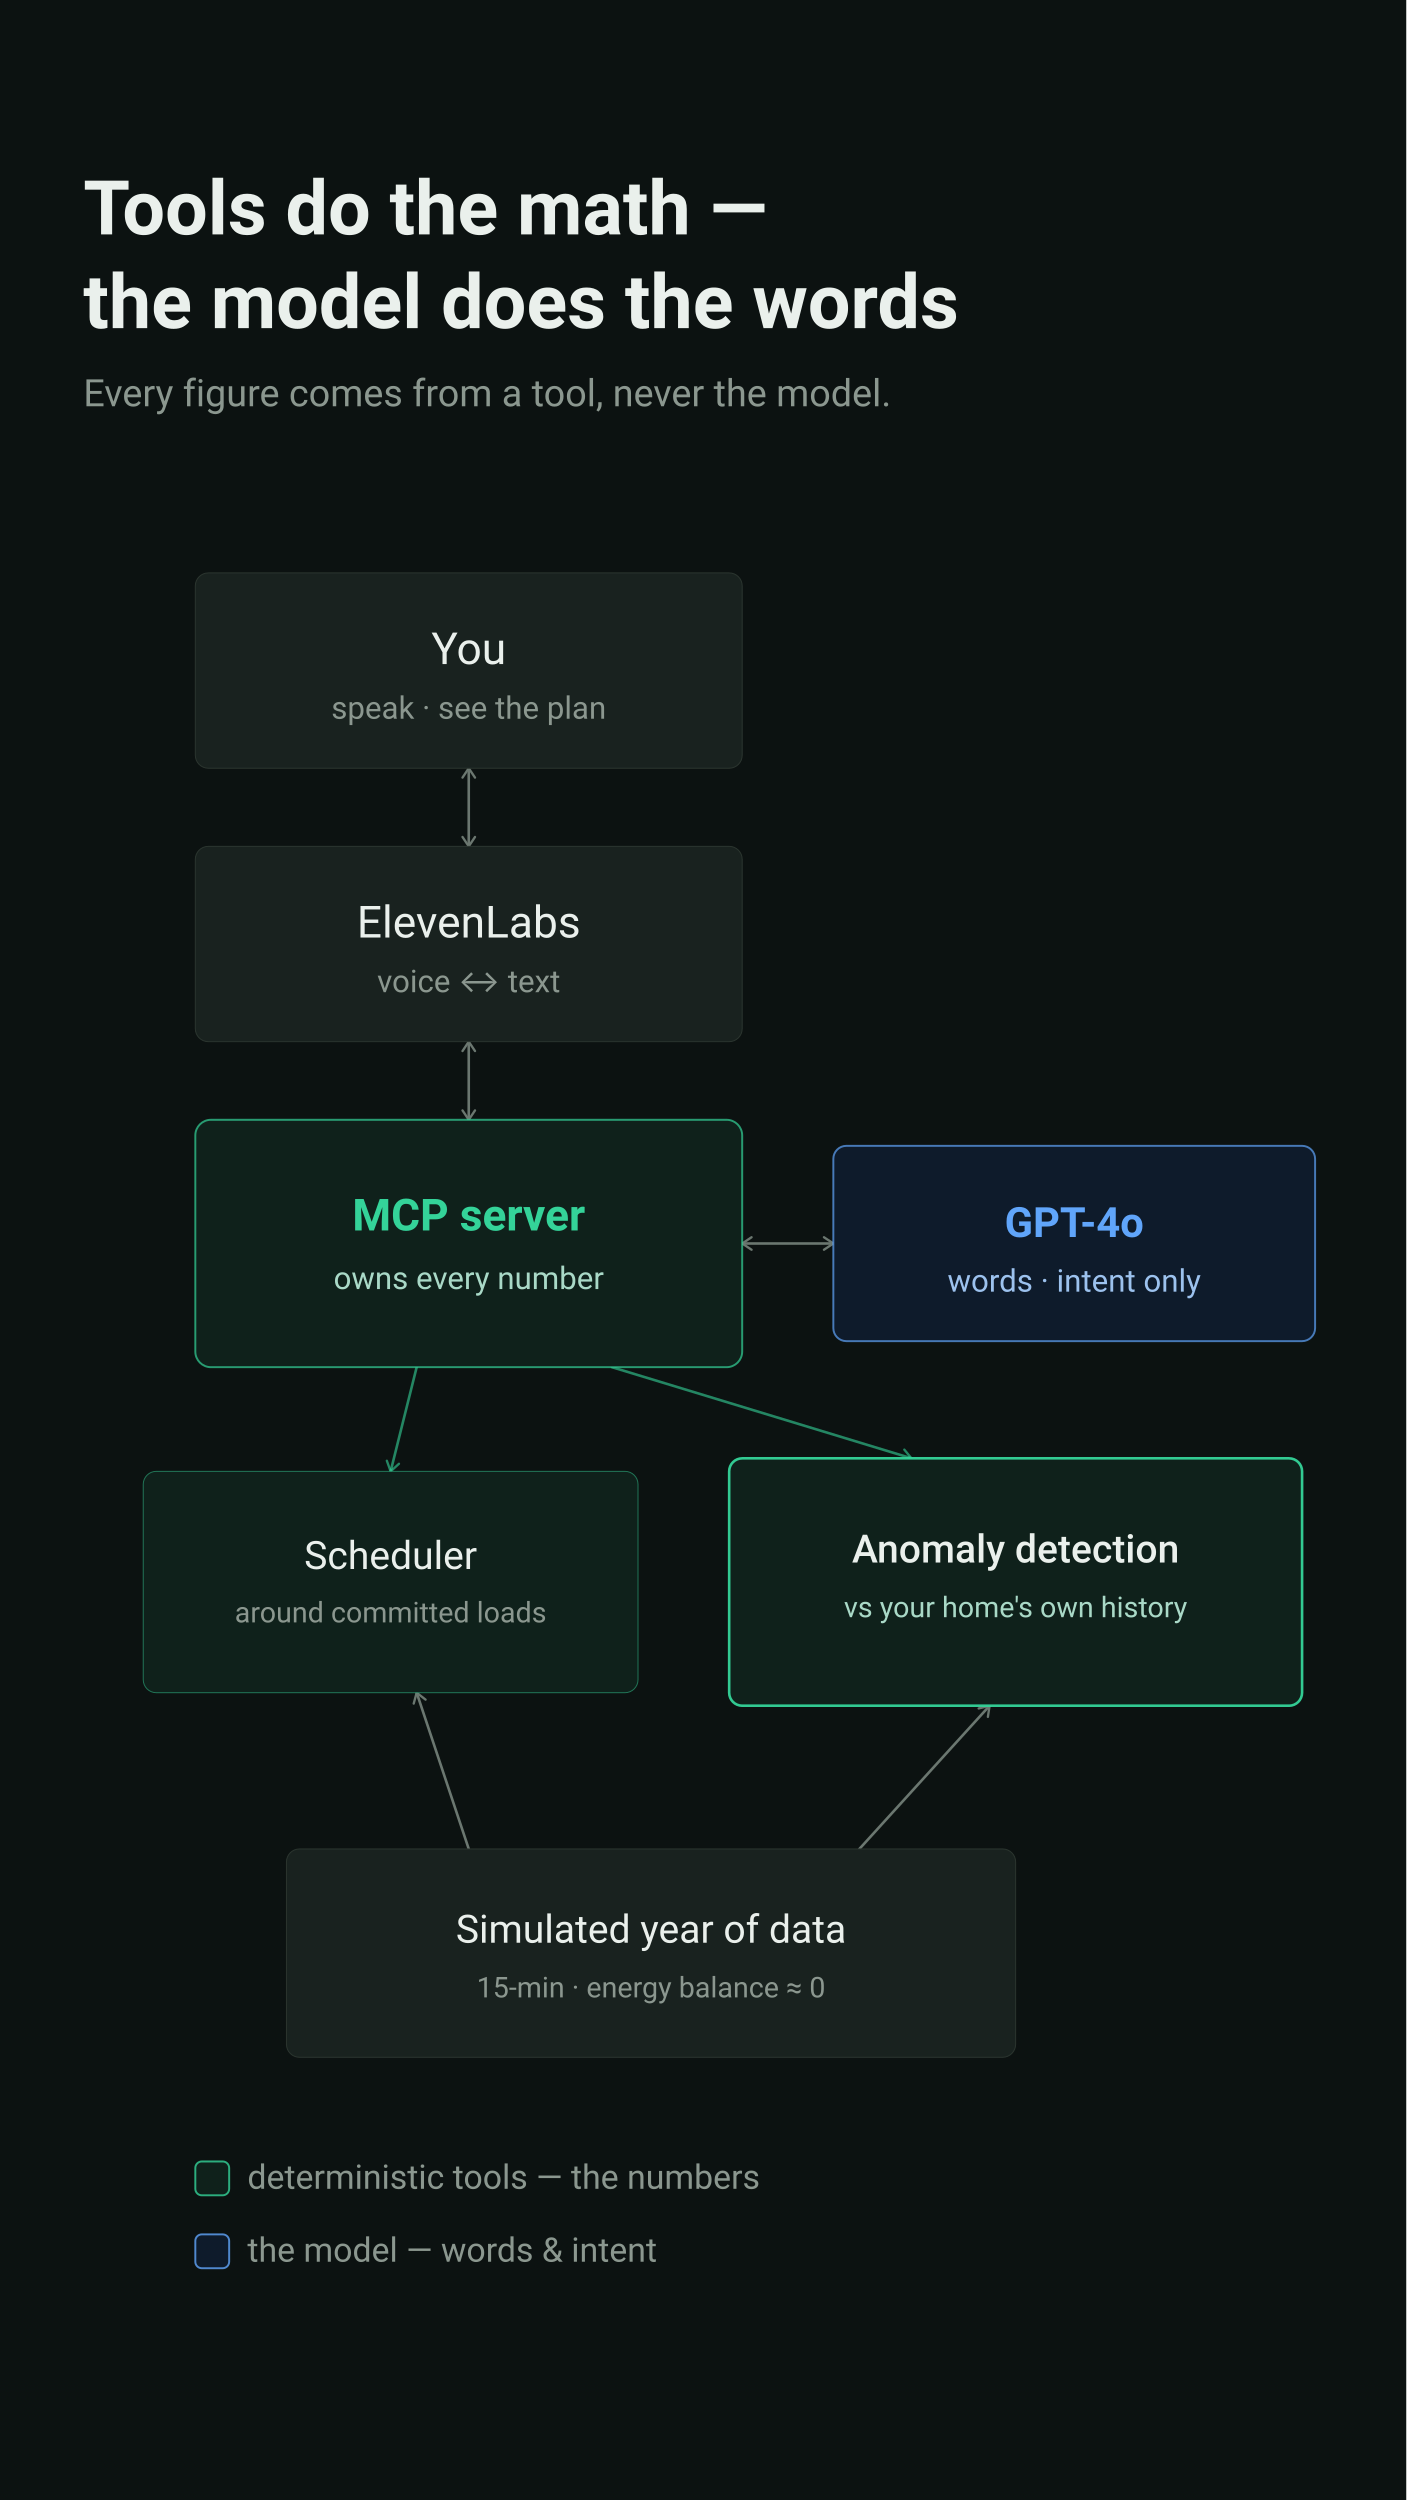
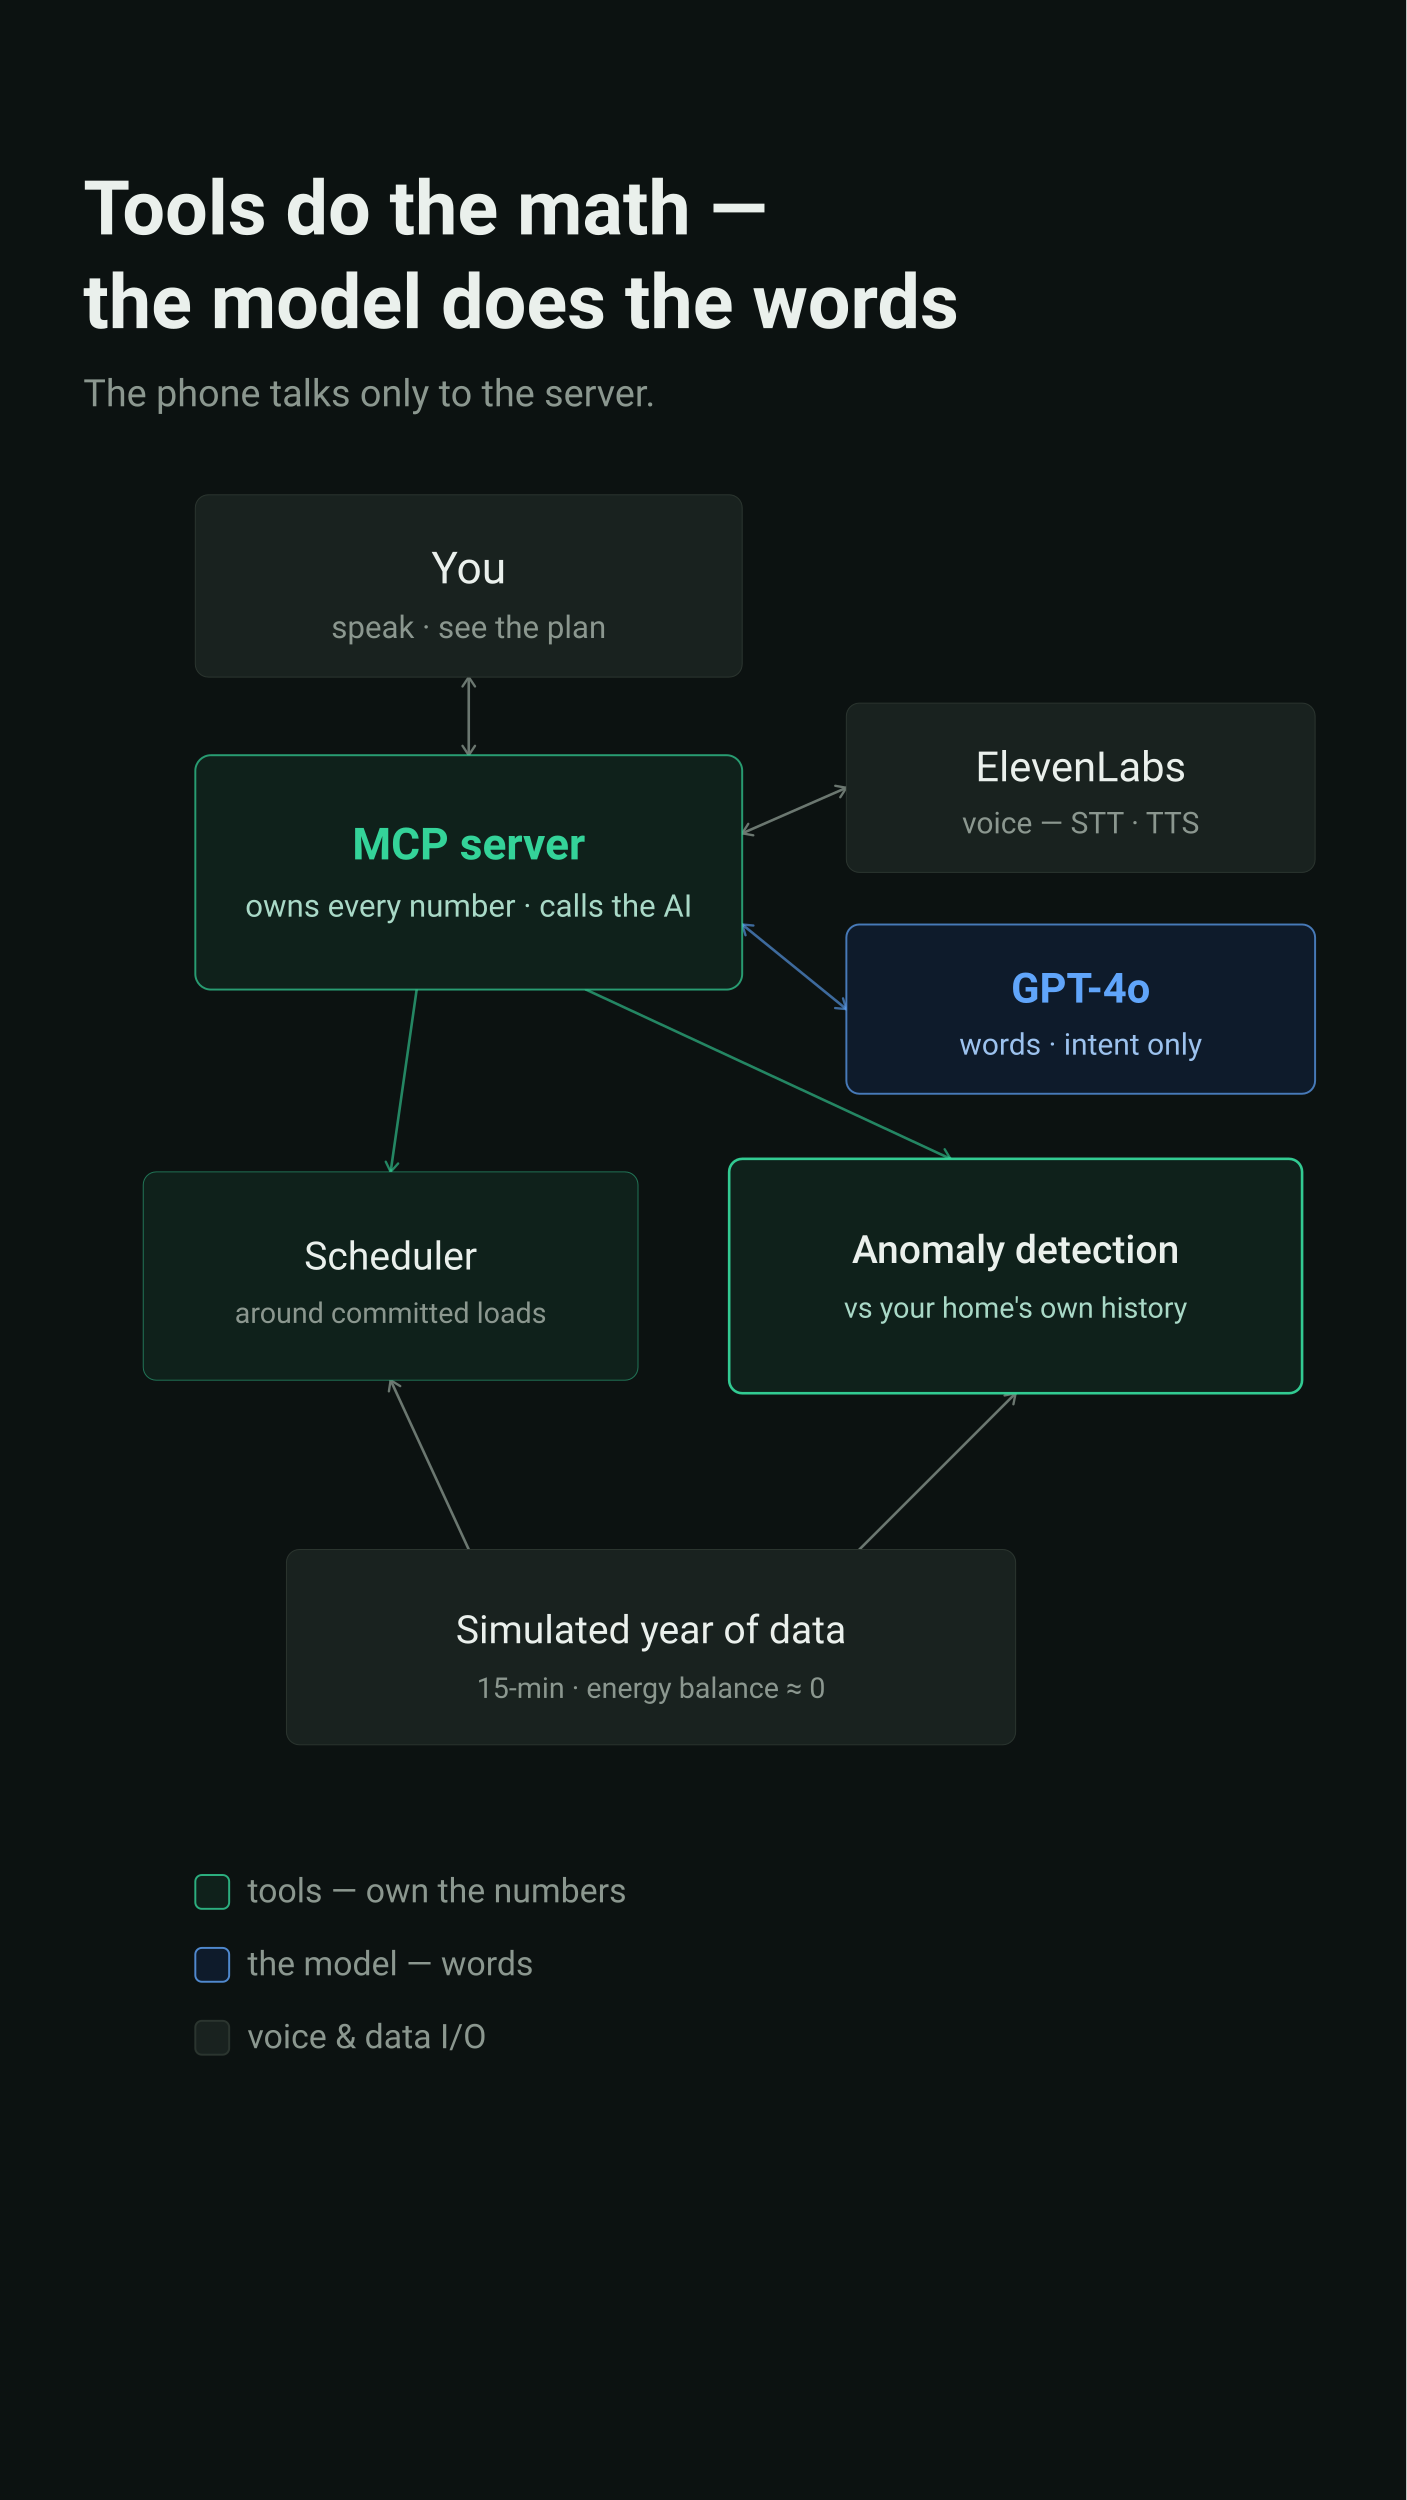
<svg xmlns="http://www.w3.org/2000/svg" viewBox="0 0 1080 1920" width="1080" height="1920" font-family="-apple-system, BlinkMacSystemFont, 'Segoe UI', Roboto, sans-serif" role="img" aria-label="Lumen architecture (portrait): tools do the math, the model does the words">
  <defs>
    <marker id="arrow" viewBox="0 0 10 10" refX="8" refY="5" markerWidth="6" markerHeight="6" orient="auto-start-reverse">
      <path d="M2 1L8 5L2 9" fill="none" stroke="context-stroke" stroke-width="1.5" stroke-linecap="round" stroke-linejoin="round" />
    </marker>
  </defs>
  <rect x="0" y="0" width="1080" height="1920" fill="#0C1211" />
  <text x="64" y="180" fill="#EAF0EC" font-size="58" font-weight="600">Tools do the math —</text>
  <text x="64" y="252" fill="#EAF0EC" font-size="58" font-weight="600">the model does the words</text>
-   <text x="64" y="312" fill="#8B978F" font-size="29">Every figure comes from a tool, never the model.</text>
+   <text x="64" y="312" fill="#8B978F" font-size="29">The phone talks only to the server.</text>
  <g stroke-linecap="round">
-     <line x1="360" y1="590" x2="360" y2="650" stroke="#6B7770" stroke-width="2" marker-start="url(#arrow)" marker-end="url(#arrow)" />
-     <line x1="360" y1="800" x2="360" y2="860" stroke="#6B7770" stroke-width="2" marker-start="url(#arrow)" marker-end="url(#arrow)" />
-     <line x1="570" y1="955" x2="640" y2="955" stroke="#6B7770" stroke-width="2" marker-start="url(#arrow)" marker-end="url(#arrow)" />
-     <line x1="320" y1="1050" x2="300" y2="1130" stroke="#34D399" stroke-opacity="0.6" stroke-width="2" marker-end="url(#arrow)" />
-     <line x1="470" y1="1050" x2="700" y2="1120" stroke="#34D399" stroke-opacity="0.6" stroke-width="2" marker-end="url(#arrow)" />
-     <line x1="360" y1="1420" x2="320" y2="1300" stroke="#6B7770" stroke-width="2" marker-end="url(#arrow)" />
-     <line x1="660" y1="1420" x2="760" y2="1310" stroke="#6B7770" stroke-width="2" marker-end="url(#arrow)" />
+     <line x1="360" y1="520" x2="360" y2="580" stroke="#6B7770" stroke-width="2" marker-start="url(#arrow)" marker-end="url(#arrow)" />
+     <line x1="570" y1="640" x2="650" y2="605" stroke="#6B7770" stroke-width="2" marker-start="url(#arrow)" marker-end="url(#arrow)" />
+     <line x1="570" y1="710" x2="650" y2="775" stroke="#60A5FA" stroke-opacity="0.6" stroke-width="2" marker-start="url(#arrow)" marker-end="url(#arrow)" />
+     <line x1="320" y1="760" x2="300" y2="900" stroke="#34D399" stroke-opacity="0.6" stroke-width="2" marker-end="url(#arrow)" />
+     <line x1="450" y1="760" x2="730" y2="890" stroke="#34D399" stroke-opacity="0.6" stroke-width="2" marker-end="url(#arrow)" />
+     <line x1="360" y1="1190" x2="300" y2="1060" stroke="#6B7770" stroke-width="2" marker-end="url(#arrow)" />
+     <line x1="660" y1="1190" x2="780" y2="1070" stroke="#6B7770" stroke-width="2" marker-end="url(#arrow)" />
  </g>
  <g>
-     <rect x="150" y="440" width="420" height="150" rx="10" fill="#19221F" stroke="#2B352F" stroke-width="0.75" />
-     <text x="360" y="510" text-anchor="middle" fill="#EAF0EC" font-size="34">You</text>
-     <text x="360" y="552" text-anchor="middle" fill="#8B978F" font-size="24">speak · see the plan</text>
+     <rect x="150" y="380" width="420" height="140" rx="10" fill="#19221F" stroke="#2B352F" stroke-width="0.75" />
+     <text x="360" y="448" text-anchor="middle" fill="#EAF0EC" font-size="34">You</text>
+     <text x="360" y="490" text-anchor="middle" fill="#8B978F" font-size="24">speak · see the plan</text>
  </g>
  <g>
-     <rect x="150" y="650" width="420" height="150" rx="10" fill="#19221F" stroke="#2B352F" stroke-width="0.75" />
-     <text x="360" y="720" text-anchor="middle" fill="#EAF0EC" font-size="34">ElevenLabs</text>
-     <text x="360" y="762" text-anchor="middle" fill="#8B978F" font-size="24">voice ↔ text</text>
+     <rect x="150" y="580" width="420" height="180" rx="12" fill="#0F211B" stroke="#34D399" stroke-opacity="0.7" stroke-width="1.5" />
+     <text x="360" y="660" text-anchor="middle" fill="#34D399" font-size="34" font-weight="600">MCP server</text>
+     <text x="360" y="704" text-anchor="middle" fill="#A9D9C7" font-size="24">owns every number · calls the AI</text>
  </g>
  <g>
-     <rect x="150" y="860" width="420" height="190" rx="12" fill="#0F211B" stroke="#34D399" stroke-opacity="0.7" stroke-width="1.5" />
-     <text x="360" y="945" text-anchor="middle" fill="#34D399" font-size="34" font-weight="600">MCP server</text>
-     <text x="360" y="990" text-anchor="middle" fill="#A9D9C7" font-size="24">owns every number</text>
+     <rect x="650" y="540" width="360" height="130" rx="10" fill="#19221F" stroke="#2B352F" stroke-width="0.75" />
+     <text x="830" y="600" text-anchor="middle" fill="#EAF0EC" font-size="32">ElevenLabs</text>
+     <text x="830" y="640" text-anchor="middle" fill="#8B978F" font-size="23">voice — STT · TTS</text>
  </g>
  <g>
-     <rect x="640" y="880" width="370" height="150" rx="10" fill="#0E1B2B" stroke="#60A5FA" stroke-opacity="0.7" stroke-width="1.5" />
-     <text x="825" y="950" text-anchor="middle" fill="#60A5FA" font-size="32" font-weight="600">GPT-4o</text>
-     <text x="825" y="992" text-anchor="middle" fill="#9CC2EE" font-size="24">words · intent only</text>
+     <rect x="650" y="710" width="360" height="130" rx="10" fill="#0E1B2B" stroke="#60A5FA" stroke-opacity="0.7" stroke-width="1.5" />
+     <text x="830" y="770" text-anchor="middle" fill="#60A5FA" font-size="32" font-weight="600">GPT-4o</text>
+     <text x="830" y="810" text-anchor="middle" fill="#9CC2EE" font-size="23">words · intent only</text>
  </g>
  <g>
-     <rect x="110" y="1130" width="380" height="170" rx="10" fill="#0F211B" stroke="#34D399" stroke-opacity="0.5" stroke-width="0.75" />
-     <text x="300" y="1205" text-anchor="middle" fill="#EAF0EC" font-size="30">Scheduler</text>
-     <text x="300" y="1246" text-anchor="middle" fill="#8B978F" font-size="22">around committed loads</text>
+     <rect x="110" y="900" width="380" height="160" rx="10" fill="#0F211B" stroke="#34D399" stroke-opacity="0.5" stroke-width="0.75" />
+     <text x="300" y="975" text-anchor="middle" fill="#EAF0EC" font-size="30">Scheduler</text>
+     <text x="300" y="1016" text-anchor="middle" fill="#8B978F" font-size="22">around committed loads</text>
  </g>
  <g>
-     <rect x="560" y="1120" width="440" height="190" rx="10" fill="#0F211B" stroke="#34D399" stroke-opacity="0.95" stroke-width="2" />
-     <text x="780" y="1200" text-anchor="middle" fill="#EAF0EC" font-size="30" font-weight="500">Anomaly detection</text>
-     <text x="780" y="1242" text-anchor="middle" fill="#A9D9C7" font-size="22">vs your home's own history</text>
+     <rect x="560" y="890" width="440" height="180" rx="10" fill="#0F211B" stroke="#34D399" stroke-opacity="0.95" stroke-width="2" />
+     <text x="780" y="970" text-anchor="middle" fill="#EAF0EC" font-size="30" font-weight="500">Anomaly detection</text>
+     <text x="780" y="1012" text-anchor="middle" fill="#A9D9C7" font-size="22">vs your home's own history</text>
  </g>
  <g>
-     <rect x="220" y="1420" width="560" height="160" rx="10" fill="#19221F" stroke="#2B352F" stroke-width="0.75" />
-     <text x="500" y="1492" text-anchor="middle" fill="#EAF0EC" font-size="30">Simulated year of data</text>
-     <text x="500" y="1534" text-anchor="middle" fill="#8B978F" font-size="22">15-min · energy balance ≈ 0</text>
+     <rect x="220" y="1190" width="560" height="150" rx="10" fill="#19221F" stroke="#2B352F" stroke-width="0.75" />
+     <text x="500" y="1262" text-anchor="middle" fill="#EAF0EC" font-size="30">Simulated year of data</text>
+     <text x="500" y="1304" text-anchor="middle" fill="#8B978F" font-size="22">15-min · energy balance ≈ 0</text>
  </g>
  <g>
-     <rect x="150" y="1660" width="26" height="26" rx="5" fill="#0F211B" stroke="#34D399" stroke-opacity="0.8" stroke-width="1.5" />
-     <text x="190" y="1681" fill="#8B978F" font-size="26">deterministic tools — the numbers</text>
-     <rect x="150" y="1716" width="26" height="26" rx="5" fill="#0E1B2B" stroke="#60A5FA" stroke-opacity="0.8" stroke-width="1.5" />
-     <text x="190" y="1737" fill="#8B978F" font-size="26">the model — words &amp; intent</text>
+     <rect x="150" y="1440" width="26" height="26" rx="5" fill="#0F211B" stroke="#34D399" stroke-opacity="0.8" stroke-width="1.5" />
+     <text x="190" y="1461" fill="#8B978F" font-size="26">tools — own the numbers</text>
+     <rect x="150" y="1496" width="26" height="26" rx="5" fill="#0E1B2B" stroke="#60A5FA" stroke-opacity="0.8" stroke-width="1.5" />
+     <text x="190" y="1517" fill="#8B978F" font-size="26">the model — words</text>
+     <rect x="150" y="1552" width="26" height="26" rx="5" fill="#19221F" stroke="#2B352F" stroke-width="1.5" />
+     <text x="190" y="1573" fill="#8B978F" font-size="26">voice &amp; data I/O</text>
  </g>
</svg>
